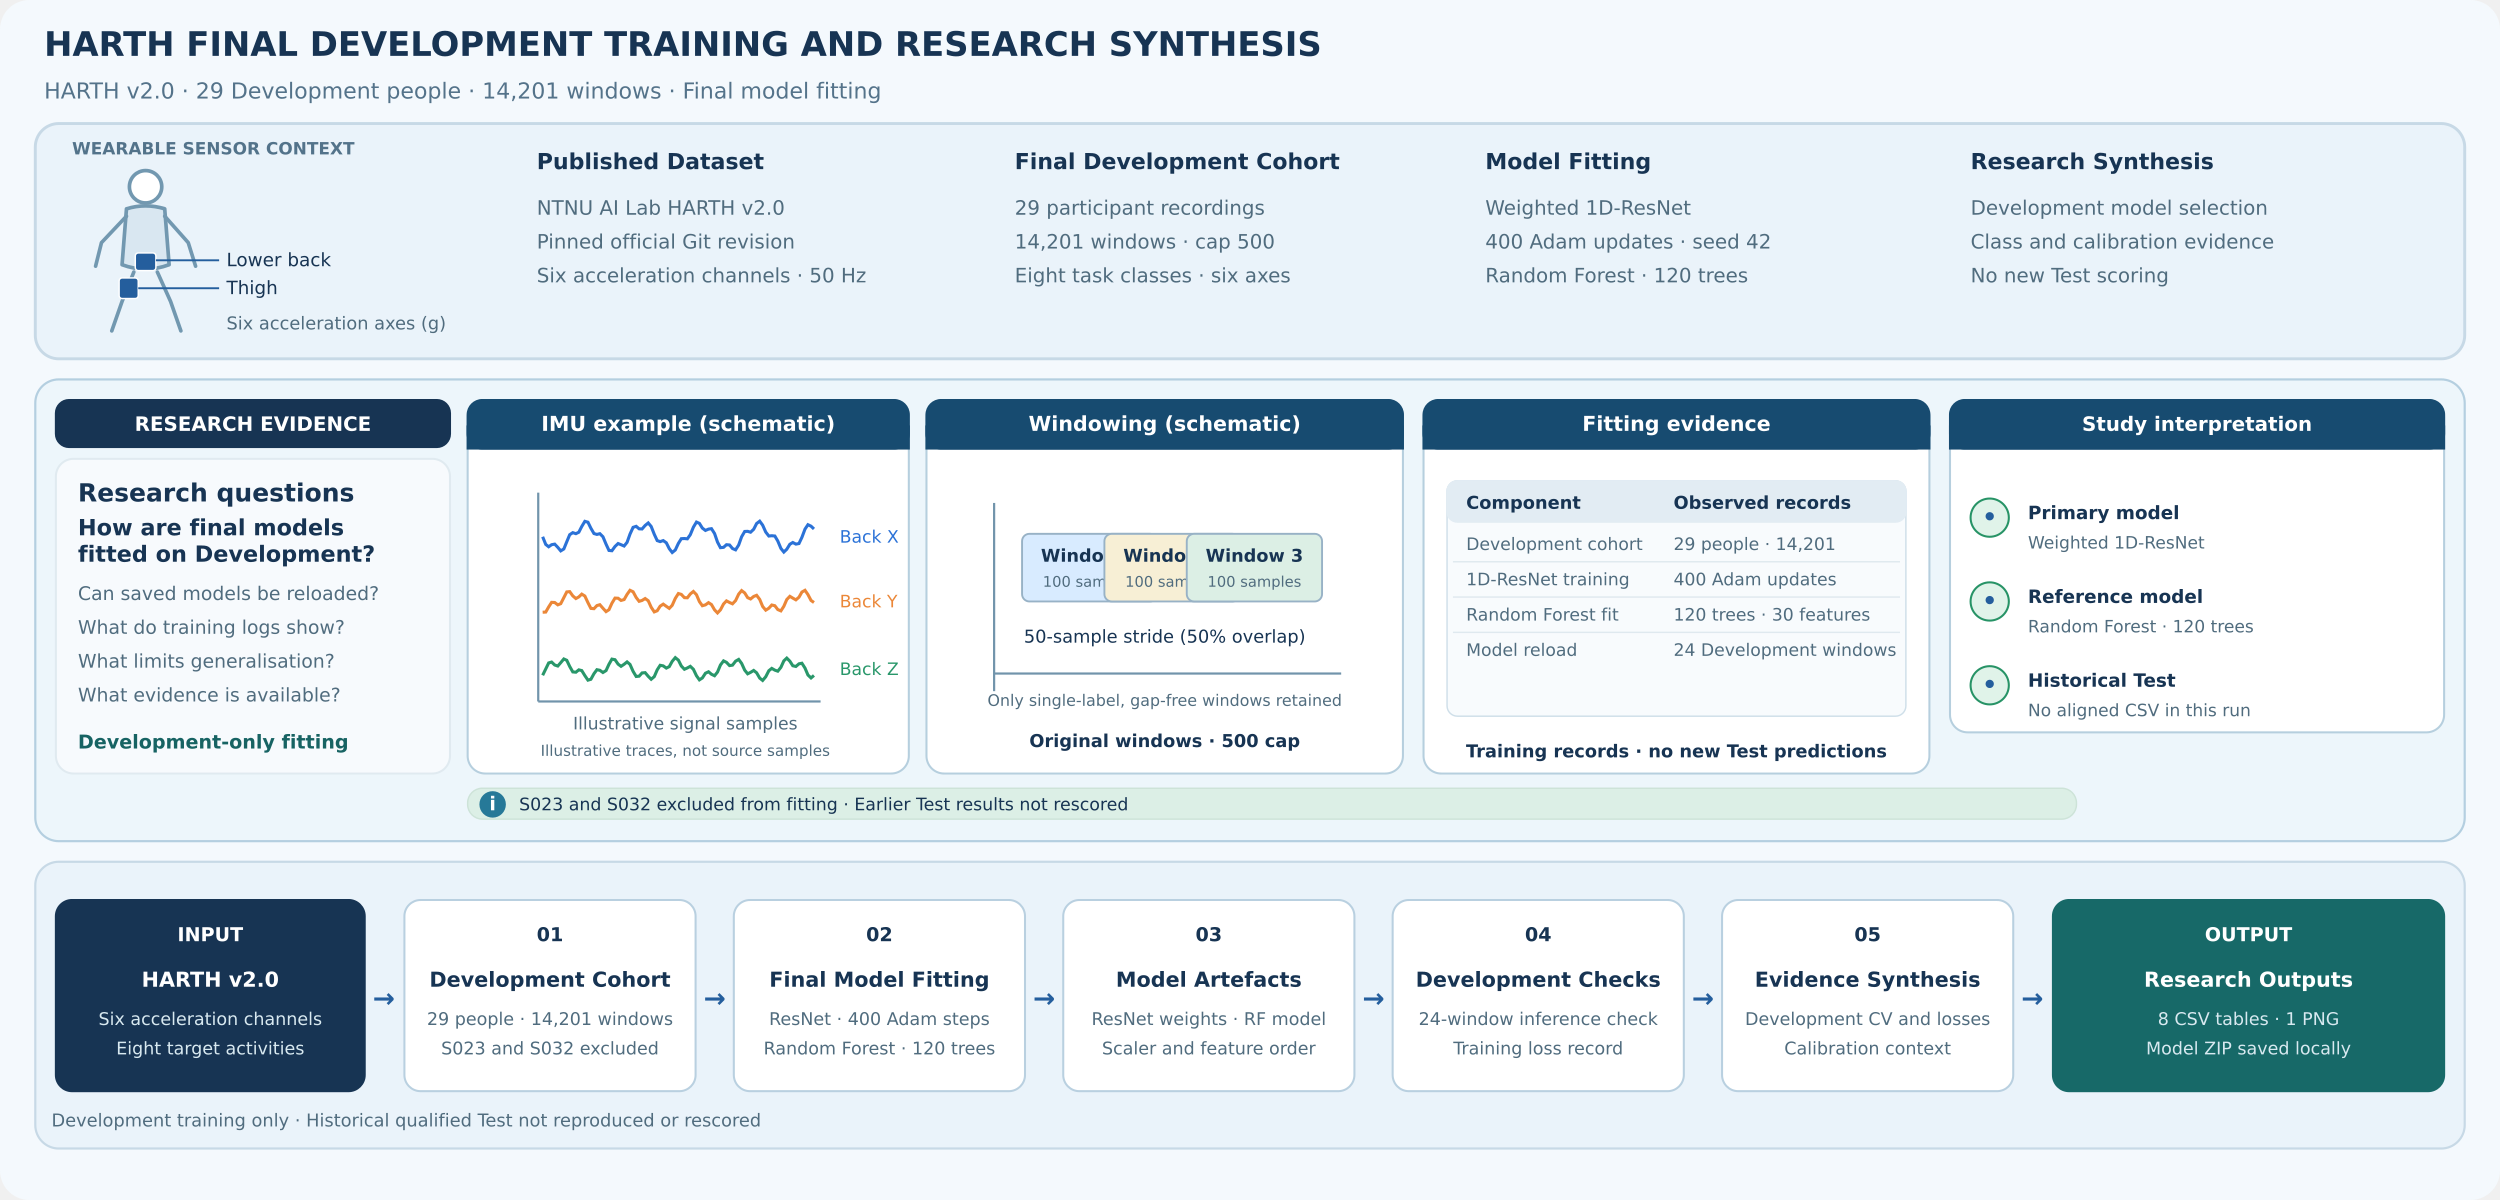
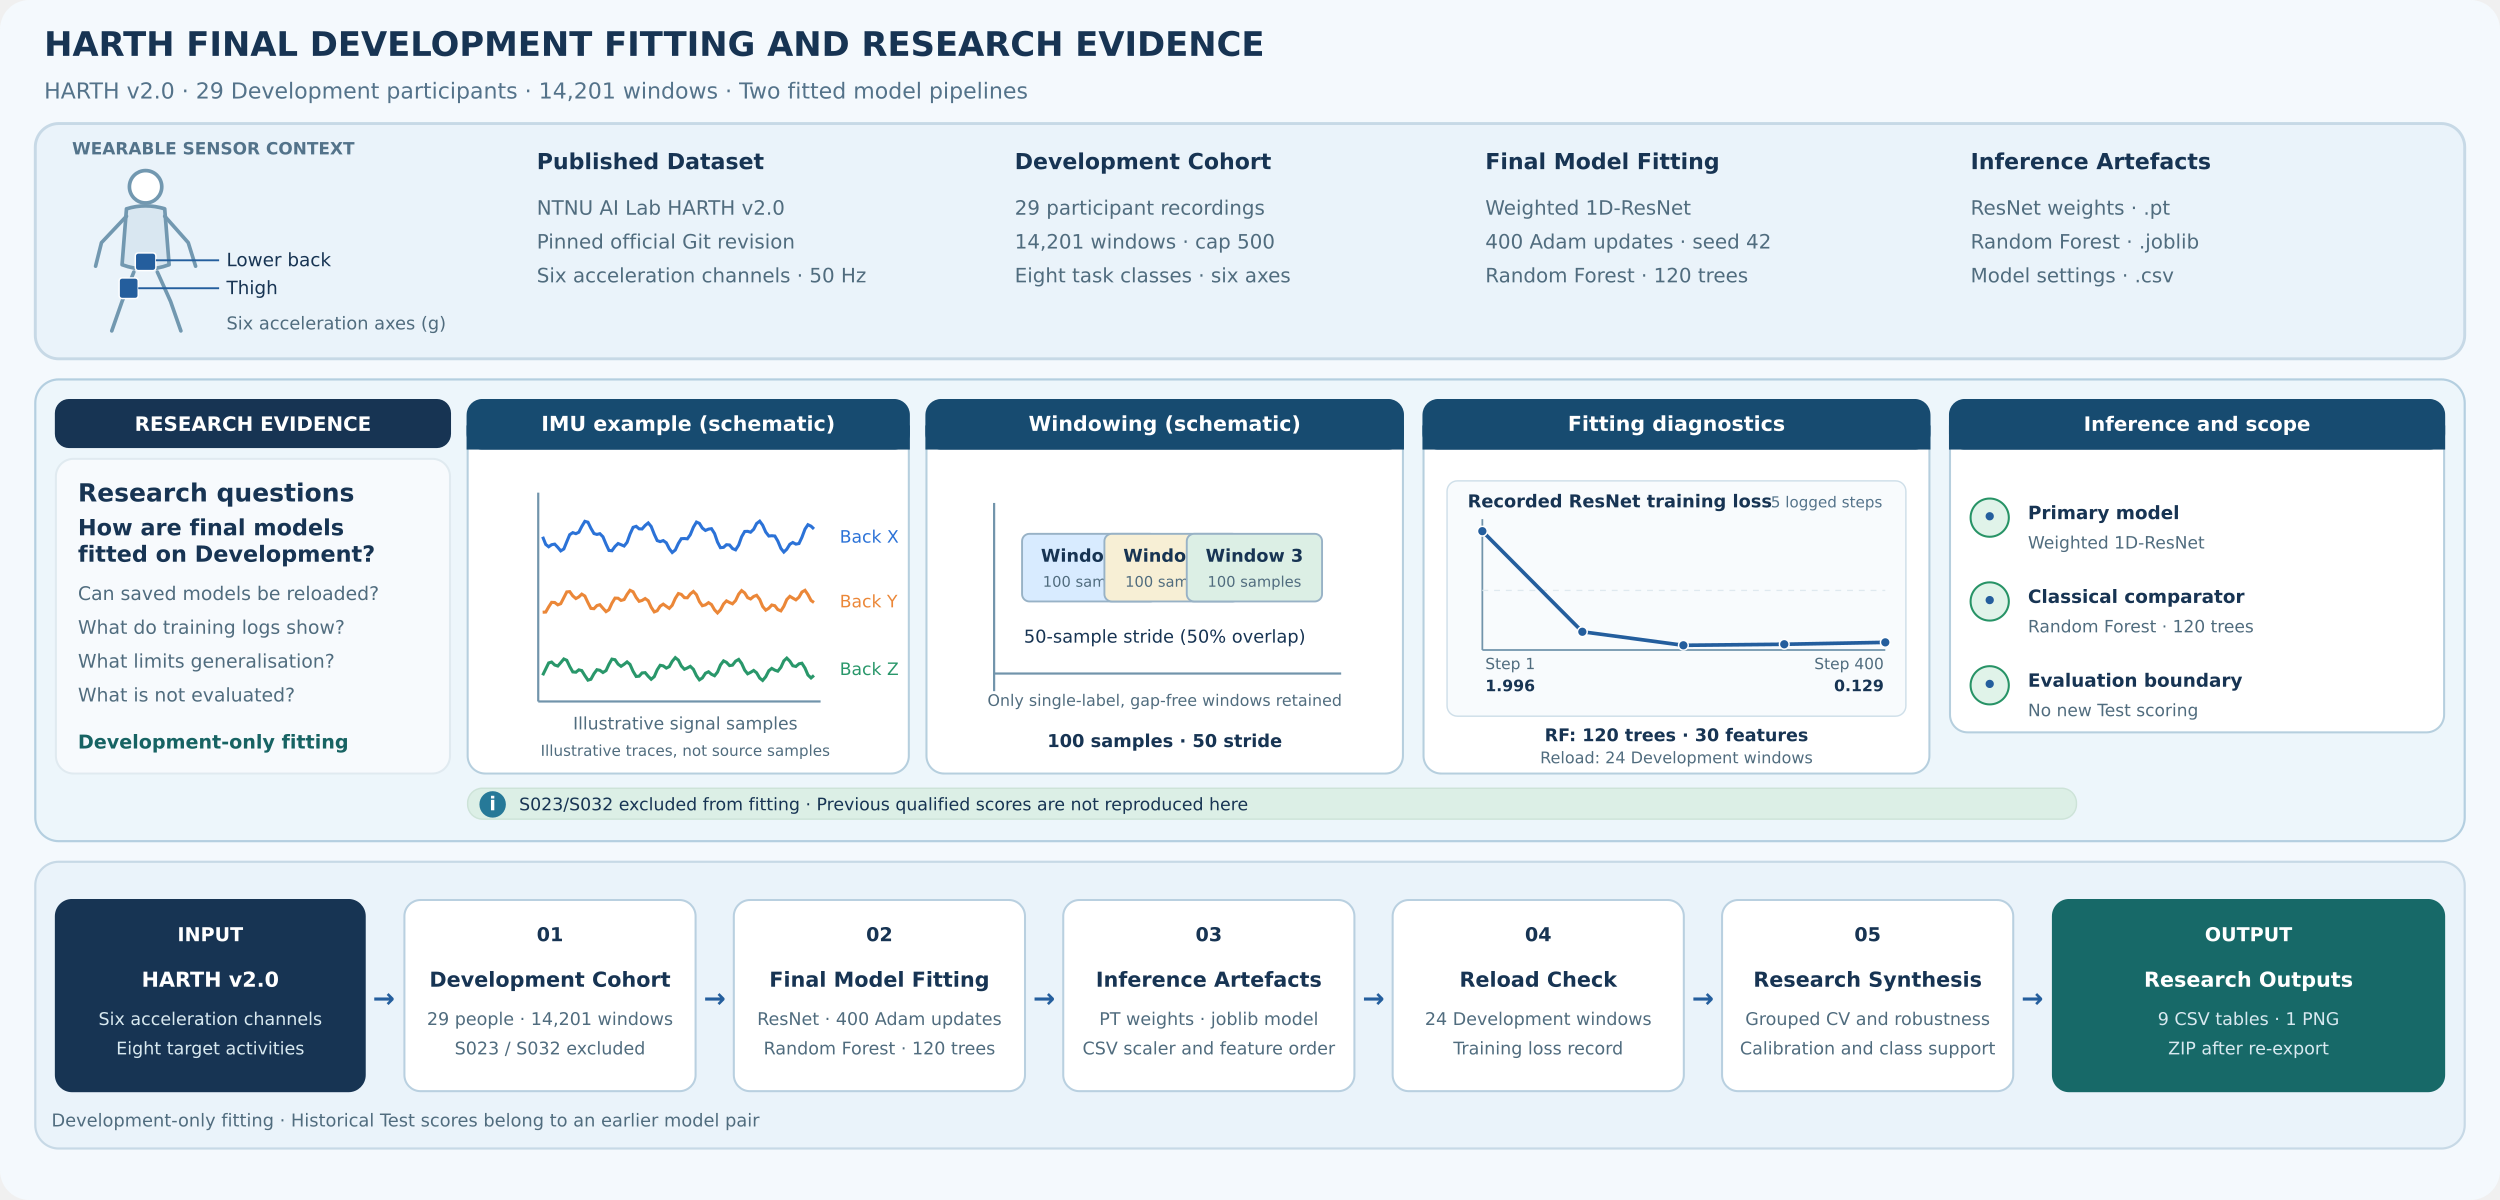
<svg xmlns="http://www.w3.org/2000/svg" width="1700" height="816" viewBox="0 0 1700 816" role="img" aria-labelledby="title desc">
  <rect x="0" y="0" width="1700" height="816" rx="20" fill="#F4F9FD" stroke="#F4F9FD" stroke-width="0" />
  <g font-family="DejaVu Sans, Arial, sans-serif">
-     <text x="30" y="38" font-size="23" font-weight="700" fill="#173453">HARTH FINAL DEVELOPMENT TRAINING AND RESEARCH SYNTHESIS</text>
-     <text x="30" y="67" font-size="15" fill="#54738A">HARTH v2.0 · 29 Development people · 14,201 windows · Final model fitting</text>
+     <text x="30" y="38" font-size="23" font-weight="700" fill="#173453">HARTH FINAL DEVELOPMENT FITTING AND RESEARCH EVIDENCE</text>
+     <text x="30" y="67" font-size="15" fill="#54738A">HARTH v2.0 · 29 Development participants · 14,201 windows · Two fitted model pipelines</text>
    <rect x="24" y="84" width="1652" height="160" rx="16" fill="#EAF3FA" stroke="#C7D9E6" stroke-width="2" />
    <text x="49" y="105" font-size="11.5" font-weight="700" fill="#53738A">WEARABLE SENSOR CONTEXT</text>
    <g fill="none" stroke="#7298B0" stroke-width="2.5" stroke-linejoin="round" stroke-linecap="round">
      <circle cx="99" cy="127" r="11" fill="#FFFFFF" />
      <path d="M86 142 Q99 138 112 142 L115 180 Q99 186 83 180 Z" fill="#D9E7F1" />
      <path d="M86 147 L69 165 L65 181 M112 147 L128 165 L133 181 M91 185 L83 205 L76 225 M107 185 L116 205 L123 225" />
    </g>
    <rect x="92" y="172" width="14" height="12" rx="2" fill="#245E9D" stroke="#FFFFFF" stroke-width="1" />
    <rect x="81" y="189" width="13" height="14" rx="2" fill="#245E9D" stroke="#FFFFFF" stroke-width="1" />
    <line x1="106" y1="177" x2="149" y2="177" stroke="#245E9D" stroke-width="1.3" />
    <line x1="94" y1="196" x2="149" y2="196" stroke="#245E9D" stroke-width="1.3" />
    <text x="154" y="181" font-size="12.5" fill="#173453">Lower back</text>
    <text x="154" y="200" font-size="12.5" fill="#173453">Thigh</text>
    <text x="154" y="224" font-size="12.1" fill="#506C7E">Six acceleration axes (g)</text>
    <text x="365" y="115" font-size="15" font-weight="700" fill="#173453">Published Dataset</text>
    <text x="365" y="146" font-size="13.5" fill="#506C7E">NTNU AI Lab HARTH v2.0</text>
    <text x="365" y="169" font-size="13.5" fill="#506C7E">Pinned official Git revision</text>
    <text x="365" y="192" font-size="13.5" fill="#506C7E">Six acceleration channels · 50 Hz</text>
-     <text x="690" y="115" font-size="15" font-weight="700" fill="#173453">Final Development Cohort</text>
+     <text x="690" y="115" font-size="15" font-weight="700" fill="#173453">Development Cohort</text>
    <text x="690" y="146" font-size="13.5" fill="#506C7E">29 participant recordings</text>
    <text x="690" y="169" font-size="13.5" fill="#506C7E">14,201 windows · cap 500</text>
    <text x="690" y="192" font-size="13.5" fill="#506C7E">Eight task classes · six axes</text>
-     <text x="1010" y="115" font-size="15" font-weight="700" fill="#173453">Model Fitting</text>
+     <text x="1010" y="115" font-size="15" font-weight="700" fill="#173453">Final Model Fitting</text>
    <text x="1010" y="146" font-size="13.5" fill="#506C7E">Weighted 1D-ResNet</text>
    <text x="1010" y="169" font-size="13.5" fill="#506C7E">400 Adam updates · seed 42</text>
    <text x="1010" y="192" font-size="13.5" fill="#506C7E">Random Forest · 120 trees</text>
-     <text x="1340" y="115" font-size="15" font-weight="700" fill="#173453">Research Synthesis</text>
-     <text x="1340" y="146" font-size="13.5" fill="#506C7E">Development model selection</text>
-     <text x="1340" y="169" font-size="13.5" fill="#506C7E">Class and calibration evidence</text>
-     <text x="1340" y="192" font-size="13.5" fill="#506C7E">No new Test scoring</text>
+     <text x="1340" y="115" font-size="15" font-weight="700" fill="#173453">Inference Artefacts</text>
+     <text x="1340" y="146" font-size="13.5" fill="#506C7E">ResNet weights · .pt</text>
+     <text x="1340" y="169" font-size="13.5" fill="#506C7E">Random Forest · .joblib</text>
+     <text x="1340" y="192" font-size="13.5" fill="#506C7E">Model settings · .csv</text>
    <rect x="24" y="258" width="1652" height="314" rx="16" fill="#EDF6FB" stroke="#B4CFE0" stroke-width="1.5" />
    <rect x="38" y="272" width="268" height="32" rx="9" fill="#173453" stroke="#173453" stroke-width="1.4" />
    <text x="172" y="293" font-size="13.5" font-weight="700" fill="#FFFFFF" text-anchor="middle">RESEARCH EVIDENCE</text>
    <rect x="38" y="312" width="268" height="214" rx="12" fill="#F7FAFD" stroke="#E0EAF0" stroke-width="1.4" />
    <text x="53" y="341" font-size="17" font-weight="700" fill="#173453">Research questions</text>
    <text x="53" y="364" font-size="15.2" font-weight="700" fill="#173453">How are final models</text>
    <text x="53" y="382" font-size="15.2" font-weight="700" fill="#173453">fitted on Development?</text>
    <text x="53" y="408" font-size="12.8" fill="#506C7E">Can saved models be reloaded?</text>
    <text x="53" y="431" font-size="12.8" fill="#506C7E">What do training logs show?</text>
    <text x="53" y="454" font-size="12.8" fill="#506C7E">What limits generalisation?</text>
-     <text x="53" y="477" font-size="12.8" fill="#506C7E">What evidence is available?</text>
+     <text x="53" y="477" font-size="12.8" fill="#506C7E">What is not evaluated?</text>
    <text x="53" y="509" font-size="13" font-weight="700" fill="#176363">Development-only fitting</text>
    <rect x="318" y="272" width="300" height="254" rx="12" fill="#FFFFFF" stroke="#B6CFDE" stroke-width="1.4" />
    <rect x="318" y="272" width="300" height="33" rx="10" fill="#174B70" stroke="#174B70" stroke-width="1.4" />
    <rect x="318" y="290" width="300" height="15" rx="0" fill="#174B70" stroke="#174B70" stroke-width="1.4" />
    <text x="468" y="293" font-size="14" font-weight="700" fill="#FFFFFF" text-anchor="middle">IMU example (schematic)</text>
    <rect x="630" y="272" width="324" height="254" rx="12" fill="#FFFFFF" stroke="#B6CFDE" stroke-width="1.4" />
    <rect x="630" y="272" width="324" height="33" rx="10" fill="#174B70" stroke="#174B70" stroke-width="1.4" />
    <rect x="630" y="290" width="324" height="15" rx="0" fill="#174B70" stroke="#174B70" stroke-width="1.4" />
    <text x="792" y="293" font-size="14" font-weight="700" fill="#FFFFFF" text-anchor="middle">Windowing (schematic)</text>
    <rect x="968" y="272" width="344" height="254" rx="12" fill="#FFFFFF" stroke="#B6CFDE" stroke-width="1.4" />
    <rect x="968" y="272" width="344" height="33" rx="10" fill="#174B70" stroke="#174B70" stroke-width="1.4" />
    <rect x="968" y="290" width="344" height="15" rx="0" fill="#174B70" stroke="#174B70" stroke-width="1.4" />
-     <text x="1140" y="293" font-size="14" font-weight="700" fill="#FFFFFF" text-anchor="middle">Fitting evidence</text>
+     <text x="1140" y="293" font-size="14" font-weight="700" fill="#FFFFFF" text-anchor="middle">Fitting diagnostics</text>
    <rect x="1326" y="272" width="336" height="226" rx="12" fill="#FFFFFF" stroke="#B6CFDE" stroke-width="1.4" />
    <rect x="1326" y="272" width="336" height="33" rx="10" fill="#174B70" stroke="#174B70" stroke-width="1.4" />
    <rect x="1326" y="290" width="336" height="15" rx="0" fill="#174B70" stroke="#174B70" stroke-width="1.4" />
-     <text x="1494" y="293" font-size="13.5" font-weight="700" fill="#FFFFFF" text-anchor="middle">Study interpretation</text>
+     <text x="1494" y="293" font-size="13.5" font-weight="700" fill="#FFFFFF" text-anchor="middle">Inference and scope</text>
    <g transform="translate(16 0)">
      <line x1="350" y1="477" x2="542" y2="477" stroke="#7194ab" stroke-width="1.5" />
      <line x1="350" y1="335" x2="350" y2="477" stroke="#7194ab" stroke-width="1.5" />
      <path d="M353.0,365.0 L355.1,370.2 L357.1,371.8 L359.1,370.4 L361.2,370.0 L363.3,372.2 L365.3,374.6 L367.4,373.3 L369.4,368.4 L371.4,363.6 L373.5,362.2 L375.6,362.9 L377.6,361.9 L379.6,358.0 L381.7,354.5 L383.8,355.1 L385.8,359.2 L387.9,362.8 L389.9,363.4 L391.9,362.9 L394.0,365.0 L396.1,370.0 L398.1,374.3 L400.1,374.5 L402.2,371.6 L404.3,369.6 L406.3,370.4 L408.4,371.3 L410.4,368.8 L412.4,363.2 L414.5,358.6 L416.6,357.9 L418.6,359.6 L420.6,359.7 L422.7,357.3 L424.8,355.6 L426.8,358.0 L428.9,363.3 L430.9,367.6 L432.9,368.3 L435.0,367.6 L437.1,369.1 L439.1,373.1 L441.1,375.7 L443.2,374.0 L445.3,369.5 L447.3,366.3 L449.4,366.2 L451.4,366.4 L453.4,363.6 L455.5,358.5 L457.6,355.0 L459.6,355.9 L461.6,359.1 L463.7,360.7 L465.8,359.8 L467.8,359.5 L469.9,362.8 L471.9,368.6 L473.9,372.4 L476.0,372.2 L478.0,370.4 L480.1,370.6 L482.1,373.0 L484.2,373.9 L486.3,370.6 L488.3,365.0 L490.4,361.4 L492.4,361.3 L494.4,361.9 L496.5,359.9 L498.5,356.0 L500.6,354.4 L502.6,357.1 L504.7,361.8 L506.8,364.5 L508.8,364.3 L510.9,364.5 L512.9,367.9 L515.0,372.9 L517.0,375.4 L519.0,373.5 L521.1,370.1 L523.1,368.9 L525.2,370.0 L527.3,369.6 L529.3,365.4 L531.4,359.8 L533.4,356.8 L535.5,357.8 L537.5,359.7" stroke="#2B72D7" fill="none" stroke-width="2.1" />
      <text x="555" y="369" font-size="11.7" fill="#2B72D7">Back X</text>
      <path d="M353.0,416.3 L355.1,416.2 L357.1,412.7 L359.1,409.6 L361.2,409.7 L363.3,411.3 L365.3,410.5 L367.4,406.4 L369.4,402.5 L371.4,402.3 L373.5,405.2 L375.6,407.0 L377.6,405.9 L379.6,404.0 L381.7,405.3 L383.8,409.8 L385.8,413.7 L387.9,413.9 L389.9,411.8 L391.9,411.2 L394.0,413.6 L396.1,415.9 L398.1,414.6 L400.1,410.2 L402.2,406.7 L404.3,406.8 L406.3,408.3 L408.4,407.7 L410.4,404.2 L412.4,401.4 L414.5,402.4 L416.6,406.3 L418.6,408.9 L420.6,408.3 L422.7,407.0 L424.8,408.5 L426.8,412.9 L428.9,416.1 L430.9,415.3 L432.9,412.2 L435.0,410.8 L437.1,412.3 L439.1,413.7 L441.1,411.6 L443.2,406.9 L445.3,403.6 L447.3,404.2 L449.4,406.4 L451.4,406.5 L453.4,403.9 L455.5,402.2 L457.6,404.4 L459.6,409.1 L461.6,411.9 L463.7,411.3 L465.8,409.8 L467.8,411.1 L469.9,414.7 L471.9,416.8 L473.9,414.7 L476.0,410.7 L478.0,408.6 L480.1,409.7 L482.1,410.6 L484.2,408.4 L486.3,404.0 L488.3,401.6 L490.4,403.2 L492.4,406.4 L494.4,407.3 L496.5,405.6 L498.5,404.8 L500.6,407.6 L502.6,412.4 L504.7,414.9 L506.8,413.6 L508.8,411.4 L510.9,411.9 L512.9,414.5 L515.0,415.4 L517.0,412.3 L519.0,407.7 L521.1,405.5 L523.1,406.7 L525.2,407.9 L527.3,406.1 L529.3,402.6 L531.4,401.4 L533.4,404.3 L535.5,408.3 L537.5,409.7" stroke="#EB8738" fill="none" stroke-width="2.1" />
      <text x="555" y="413" font-size="11.7" fill="#EB8738">Back Y</text>
      <path d="M353.0,459.2 L355.1,454.9 L357.1,450.8 L359.1,450.2 L361.2,452.2 L363.3,452.9 L365.3,450.6 L367.4,448.1 L369.4,449.0 L371.4,453.2 L373.5,456.9 L375.6,457.1 L377.6,455.5 L379.6,456.0 L381.7,459.4 L383.8,462.5 L385.8,461.9 L387.9,458.1 L389.9,455.4 L391.9,455.8 L394.0,457.3 L396.1,456.0 L398.1,451.7 L400.1,448.2 L402.2,448.6 L404.3,451.6 L406.3,453.1 L408.4,451.7 L410.4,450.1 L412.4,451.8 L414.5,456.5 L416.6,460.0 L418.6,459.8 L420.6,457.6 L422.7,457.4 L424.8,459.9 L426.8,461.9 L428.9,460.1 L430.9,455.5 L432.9,452.4 L435.0,452.8 L437.1,454.3 L439.1,453.3 L441.1,449.7 L443.2,447.2 L445.3,448.9 L447.3,452.9 L449.4,455.1 L451.4,454.2 L453.4,453.1 L455.5,455.1 L457.6,459.5 L459.6,462.3 L461.6,461.0 L463.7,457.8 L465.8,456.8 L467.8,458.5 L469.9,459.5 L471.9,457.0 L473.9,452.2 L476.0,449.4 L478.0,450.4 L480.1,452.6 L482.1,452.3 L484.2,449.6 L486.3,448.4 L488.3,451.1 L490.4,455.7 L492.4,458.2 L494.4,457.2 L496.5,455.9 L498.5,457.5 L500.6,461.1 L502.6,462.7 L504.7,460.2 L506.8,456.1 L508.8,454.5 L510.9,455.7 L512.9,456.4 L515.0,453.8 L517.0,449.4 L519.0,447.5 L521.1,449.6 L523.1,452.7 L525.2,453.2 L527.3,451.4 L529.3,451.0 L531.4,454.3 L533.4,459.0 L535.5,461.0 L537.5,459.3" stroke="#29976A" fill="none" stroke-width="2.1" />
      <text x="555" y="459" font-size="11.7" fill="#29976A">Back Z</text>
      <text x="450" y="496" font-size="11.7" fill="#506C7E" text-anchor="middle">Illustrative signal samples</text>
      <text x="450" y="514" font-size="10.3" fill="#506C7E" text-anchor="middle">Illustrative traces, not source samples</text>
    </g>
    <line x1="676" y1="458" x2="912" y2="458" stroke="#7194ab" stroke-width="1.5" />
    <line x1="676" y1="342" x2="676" y2="470" stroke="#7194ab" stroke-width="1.5" />
    <rect x="695" y="363" width="92" height="46" rx="5" fill="#d8ebff" stroke="#98b2c6" stroke-width="1.3" />
    <text x="741" y="382" font-size="12" font-weight="700" fill="#173453" text-anchor="middle">Window 1</text>
    <text x="741" y="399" font-size="10" fill="#506C7E" text-anchor="middle">100 samples</text>
    <rect x="751" y="363" width="92" height="46" rx="5" fill="#f7efd5" stroke="#98b2c6" stroke-width="1.3" />
    <text x="797" y="382" font-size="12" font-weight="700" fill="#173453" text-anchor="middle">Window 2</text>
    <text x="797" y="399" font-size="10" fill="#506C7E" text-anchor="middle">100 samples</text>
    <rect x="807" y="363" width="92" height="46" rx="5" fill="#dcefe5" stroke="#98b2c6" stroke-width="1.3" />
    <text x="853" y="382" font-size="12" font-weight="700" fill="#173453" text-anchor="middle">Window 3</text>
    <text x="853" y="399" font-size="10" fill="#506C7E" text-anchor="middle">100 samples</text>
    <text x="792" y="437" font-size="12.1" fill="#173453" text-anchor="middle">50-sample stride (50% overlap)</text>
    <text x="792" y="480" font-size="10.8" fill="#506C7E" text-anchor="middle">Only single-label, gap-free windows retained</text>
-     <text x="792" y="508" font-size="12.1" font-weight="700" fill="#173453" text-anchor="middle">Original windows · 500 cap</text>
+     <text x="792" y="508" font-size="12.1" font-weight="700" fill="#173453" text-anchor="middle">100 samples · 50 stride</text>
    <rect x="984" y="327" width="312" height="160" rx="7" fill="#F8FBFD" stroke="#CFDFE9" stroke-width="1" />
-     <rect x="984" y="327" width="312" height="28" rx="7" fill="#E2ECF3" stroke="#E2ECF3" stroke-width="1" />
-     <text x="997" y="346" font-size="12.1" font-weight="700" fill="#173453">Component</text>
-     <text x="1138" y="346" font-size="12.1" font-weight="700" fill="#173453">Observed records</text>
-     <text x="997" y="374" font-size="11.7" fill="#506C7E">Development cohort</text>
-     <text x="1138" y="374" font-size="11.7" fill="#506C7E">29 people · 14,201</text>
-     <line x1="988" y1="382" x2="1292" y2="382" stroke="#DFE9EF" stroke-width="1" />
-     <text x="997" y="398" font-size="11.7" fill="#506C7E">1D-ResNet training</text>
-     <text x="1138" y="398" font-size="11.7" fill="#506C7E">400 Adam updates</text>
-     <line x1="988" y1="406" x2="1292" y2="406" stroke="#DFE9EF" stroke-width="1" />
-     <text x="997" y="422" font-size="11.7" fill="#506C7E">Random Forest fit</text>
-     <text x="1138" y="422" font-size="11.7" fill="#506C7E">120 trees · 30 features</text>
-     <line x1="988" y1="430" x2="1292" y2="430" stroke="#DFE9EF" stroke-width="1" />
-     <text x="997" y="446" font-size="11.7" fill="#506C7E">Model reload</text>
-     <text x="1138" y="446" font-size="11.7" fill="#506C7E">24 Development windows</text>
-     <text x="1140" y="515" font-size="12.1" font-weight="700" fill="#173453" text-anchor="middle">Training records · no new Test predictions</text>
+     <text x="998" y="345" font-size="12.1" font-weight="700" fill="#173453">Recorded ResNet training loss</text>
+     <text x="1280" y="345" font-size="10.3" fill="#54738A" text-anchor="end">5 logged steps</text>
+     <line x1="1008" y1="442" x2="1282" y2="442" stroke="#7194AB" stroke-width="1.2" />
+     <line x1="1008" y1="353" x2="1008" y2="442" stroke="#7194AB" stroke-width="1.2" />
+     <line x1="1008" y1="401.5" x2="1282" y2="401.5" stroke="#DFE9EF" stroke-width="0.9" stroke-dasharray="4 4" />
+     <polyline points="1008.0,361.2 1076.0,429.6 1144.7,438.8 1213.3,438.1 1282.0,436.8" fill="none" stroke="#245E9D" stroke-width="2.5" stroke-linecap="round" stroke-linejoin="round" />
+     <circle cx="1008.0" cy="361.2" r="3.3" fill="#245E9D" stroke="#FFFFFF" stroke-width="1" />
+     <circle cx="1076.0" cy="429.6" r="3.3" fill="#245E9D" stroke="#FFFFFF" stroke-width="1" />
+     <circle cx="1144.7" cy="438.8" r="3.3" fill="#245E9D" stroke="#FFFFFF" stroke-width="1" />
+     <circle cx="1213.3" cy="438.1" r="3.3" fill="#245E9D" stroke="#FFFFFF" stroke-width="1" />
+     <circle cx="1282.0" cy="436.8" r="3.3" fill="#245E9D" stroke="#FFFFFF" stroke-width="1" />
+     <text x="1010" y="455" font-size="10.5" fill="#506C7E">Step 1</text>
+     <text x="1281" y="455" font-size="10.5" fill="#506C7E" text-anchor="end">Step 400</text>
+     <text x="1010" y="470" font-size="10.7" font-weight="700" fill="#173453">1.996</text>
+     <text x="1281" y="470" font-size="10.7" font-weight="700" fill="#173453" text-anchor="end">0.129</text>
+     <text x="1140" y="504" font-size="11.9" font-weight="700" fill="#173453" text-anchor="middle">RF: 120 trees · 30 features</text>
+     <text x="1140" y="519" font-size="10.9" fill="#506C7E" text-anchor="middle">Reload: 24 Development windows</text>
    <circle cx="1353" cy="352" r="13" fill="#E0F3E9" stroke="#279366" stroke-width="1.4" />
    <text x="1353" y="357" font-size="16" font-weight="700" fill="#245E9D" text-anchor="middle">•</text>
    <text x="1379" y="353" font-size="12.5" font-weight="700" fill="#173453">Primary model</text>
    <text x="1379" y="373" font-size="11.6" fill="#506C7E">Weighted 1D-ResNet</text>
    <circle cx="1353" cy="409" r="13" fill="#E0F3E9" stroke="#279366" stroke-width="1.4" />
    <text x="1353" y="414" font-size="16" font-weight="700" fill="#245E9D" text-anchor="middle">•</text>
-     <text x="1379" y="410" font-size="12.5" font-weight="700" fill="#173453">Reference model</text>
+     <text x="1379" y="410" font-size="12.5" font-weight="700" fill="#173453">Classical comparator</text>
    <text x="1379" y="430" font-size="11.6" fill="#506C7E">Random Forest · 120 trees</text>
    <circle cx="1353" cy="466" r="13" fill="#E0F3E9" stroke="#279366" stroke-width="1.4" />
    <text x="1353" y="471" font-size="16" font-weight="700" fill="#245E9D" text-anchor="middle">•</text>
-     <text x="1379" y="467" font-size="12.5" font-weight="700" fill="#173453">Historical Test</text>
-     <text x="1379" y="487" font-size="11.6" fill="#506C7E">No aligned CSV in this run</text>
+     <text x="1379" y="467" font-size="12.5" font-weight="700" fill="#173453">Evaluation boundary</text>
+     <text x="1379" y="487" font-size="11.6" fill="#506C7E">No new Test scoring</text>
    <rect x="318" y="536" width="1094" height="21" rx="10" fill="#DCEFE6" stroke="#CDE3D8" stroke-width="1" />
    <circle cx="335" cy="547" r="9" fill="#267998" />
    <text x="335" y="551" font-size="13" font-weight="700" fill="#FFFFFF" text-anchor="middle">i</text>
-     <text x="353" y="551" font-size="11.8" fill="#173453">S023 and S032 excluded from fitting · Earlier Test results not rescored</text>
+     <text x="353" y="551" font-size="11.8" fill="#173453">S023/S032 excluded from fitting · Previous qualified scores are not reproduced here</text>
    <rect x="24" y="586" width="1652" height="195" rx="16" fill="#EAF3FA" stroke="#C7D9E6" stroke-width="1.5" />
    <rect x="38" y="612" width="210" height="130" rx="11" fill="#173453" stroke="#173453" stroke-width="1.4" />
    <text x="143" y="640" font-size="13" font-weight="700" fill="#FFFFFF" text-anchor="middle">INPUT</text>
    <text x="143" y="671" font-size="14.1" font-weight="700" fill="#FFFFFF" text-anchor="middle">HARTH v2.0</text>
    <text x="143" y="697" font-size="11.9" fill="#D8E9F0" text-anchor="middle">Six acceleration channels</text>
    <text x="143" y="717" font-size="11.9" fill="#D8E9F0" text-anchor="middle">Eight target activities</text>
    <text x="261" y="685" font-size="18" font-weight="700" fill="#245E9D" text-anchor="middle">→</text>
    <rect x="275" y="612" width="198" height="130" rx="11" fill="#FFFFFF" stroke="#B9D0E0" stroke-width="1.4" />
    <text x="374" y="640" font-size="13" font-weight="700" fill="#173453" text-anchor="middle">01</text>
    <text x="374" y="671" font-size="14.1" font-weight="700" fill="#173453" text-anchor="middle">Development Cohort</text>
    <text x="374" y="697" font-size="11.9" fill="#506C7E" text-anchor="middle">29 people · 14,201 windows</text>
-     <text x="374" y="717" font-size="11.9" fill="#506C7E" text-anchor="middle">S023 and S032 excluded</text>
+     <text x="374" y="717" font-size="11.9" fill="#506C7E" text-anchor="middle">S023 / S032 excluded</text>
    <text x="486" y="685" font-size="18" font-weight="700" fill="#245E9D" text-anchor="middle">→</text>
    <rect x="499" y="612" width="198" height="130" rx="11" fill="#FFFFFF" stroke="#B9D0E0" stroke-width="1.4" />
    <text x="598" y="640" font-size="13" font-weight="700" fill="#173453" text-anchor="middle">02</text>
    <text x="598" y="671" font-size="14.1" font-weight="700" fill="#173453" text-anchor="middle">Final Model Fitting</text>
-     <text x="598" y="697" font-size="11.9" fill="#506C7E" text-anchor="middle">ResNet · 400 Adam steps</text>
+     <text x="598" y="697" font-size="11.9" fill="#506C7E" text-anchor="middle">ResNet · 400 Adam updates</text>
    <text x="598" y="717" font-size="11.9" fill="#506C7E" text-anchor="middle">Random Forest · 120 trees</text>
    <text x="710" y="685" font-size="18" font-weight="700" fill="#245E9D" text-anchor="middle">→</text>
    <rect x="723" y="612" width="198" height="130" rx="11" fill="#FFFFFF" stroke="#B9D0E0" stroke-width="1.4" />
    <text x="822" y="640" font-size="13" font-weight="700" fill="#173453" text-anchor="middle">03</text>
-     <text x="822" y="671" font-size="14.1" font-weight="700" fill="#173453" text-anchor="middle">Model Artefacts</text>
-     <text x="822" y="697" font-size="11.9" fill="#506C7E" text-anchor="middle">ResNet weights · RF model</text>
-     <text x="822" y="717" font-size="11.9" fill="#506C7E" text-anchor="middle">Scaler and feature order</text>
+     <text x="822" y="671" font-size="14.1" font-weight="700" fill="#173453" text-anchor="middle">Inference Artefacts</text>
+     <text x="822" y="697" font-size="11.9" fill="#506C7E" text-anchor="middle">PT weights · joblib model</text>
+     <text x="822" y="717" font-size="11.9" fill="#506C7E" text-anchor="middle">CSV scaler and feature order</text>
    <text x="934" y="685" font-size="18" font-weight="700" fill="#245E9D" text-anchor="middle">→</text>
    <rect x="947" y="612" width="198" height="130" rx="11" fill="#FFFFFF" stroke="#B9D0E0" stroke-width="1.4" />
    <text x="1046" y="640" font-size="13" font-weight="700" fill="#173453" text-anchor="middle">04</text>
-     <text x="1046" y="671" font-size="14.1" font-weight="700" fill="#173453" text-anchor="middle">Development Checks</text>
-     <text x="1046" y="697" font-size="11.9" fill="#506C7E" text-anchor="middle">24-window inference check</text>
+     <text x="1046" y="671" font-size="14.1" font-weight="700" fill="#173453" text-anchor="middle">Reload Check</text>
+     <text x="1046" y="697" font-size="11.9" fill="#506C7E" text-anchor="middle">24 Development windows</text>
    <text x="1046" y="717" font-size="11.9" fill="#506C7E" text-anchor="middle">Training loss record</text>
    <text x="1158" y="685" font-size="18" font-weight="700" fill="#245E9D" text-anchor="middle">→</text>
    <rect x="1171" y="612" width="198" height="130" rx="11" fill="#FFFFFF" stroke="#B9D0E0" stroke-width="1.4" />
    <text x="1270" y="640" font-size="13" font-weight="700" fill="#173453" text-anchor="middle">05</text>
-     <text x="1270" y="671" font-size="14.1" font-weight="700" fill="#173453" text-anchor="middle">Evidence Synthesis</text>
-     <text x="1270" y="697" font-size="11.9" fill="#506C7E" text-anchor="middle">Development CV and losses</text>
-     <text x="1270" y="717" font-size="11.9" fill="#506C7E" text-anchor="middle">Calibration context</text>
+     <text x="1270" y="671" font-size="14.1" font-weight="700" fill="#173453" text-anchor="middle">Research Synthesis</text>
+     <text x="1270" y="697" font-size="11.9" fill="#506C7E" text-anchor="middle">Grouped CV and robustness</text>
+     <text x="1270" y="717" font-size="11.9" fill="#506C7E" text-anchor="middle">Calibration and class support</text>
    <text x="1382" y="685" font-size="18" font-weight="700" fill="#245E9D" text-anchor="middle">→</text>
    <rect x="1396" y="612" width="266" height="130" rx="11" fill="#176968" stroke="#176968" stroke-width="1.4" />
    <text x="1529" y="640" font-size="13" font-weight="700" fill="#FFFFFF" text-anchor="middle">OUTPUT</text>
    <text x="1529" y="671" font-size="14.1" font-weight="700" fill="#FFFFFF" text-anchor="middle">Research Outputs</text>
-     <text x="1529" y="697" font-size="11.9" fill="#D8E9F0" text-anchor="middle">8 CSV tables · 1 PNG</text>
-     <text x="1529" y="717" font-size="11.9" fill="#D8E9F0" text-anchor="middle">Model ZIP saved locally</text>
-     <text x="35" y="766" font-size="12.1" fill="#506C7E">Development training only · Historical qualified Test not reproduced or rescored</text>
+     <text x="1529" y="697" font-size="11.9" fill="#D8E9F0" text-anchor="middle">9 CSV tables · 1 PNG</text>
+     <text x="1529" y="717" font-size="11.9" fill="#D8E9F0" text-anchor="middle">ZIP after re-export</text>
+     <text x="35" y="766" font-size="12.1" fill="#506C7E">Development-only fitting · Historical Test scores belong to an earlier model pair</text>
  </g>
</svg>
